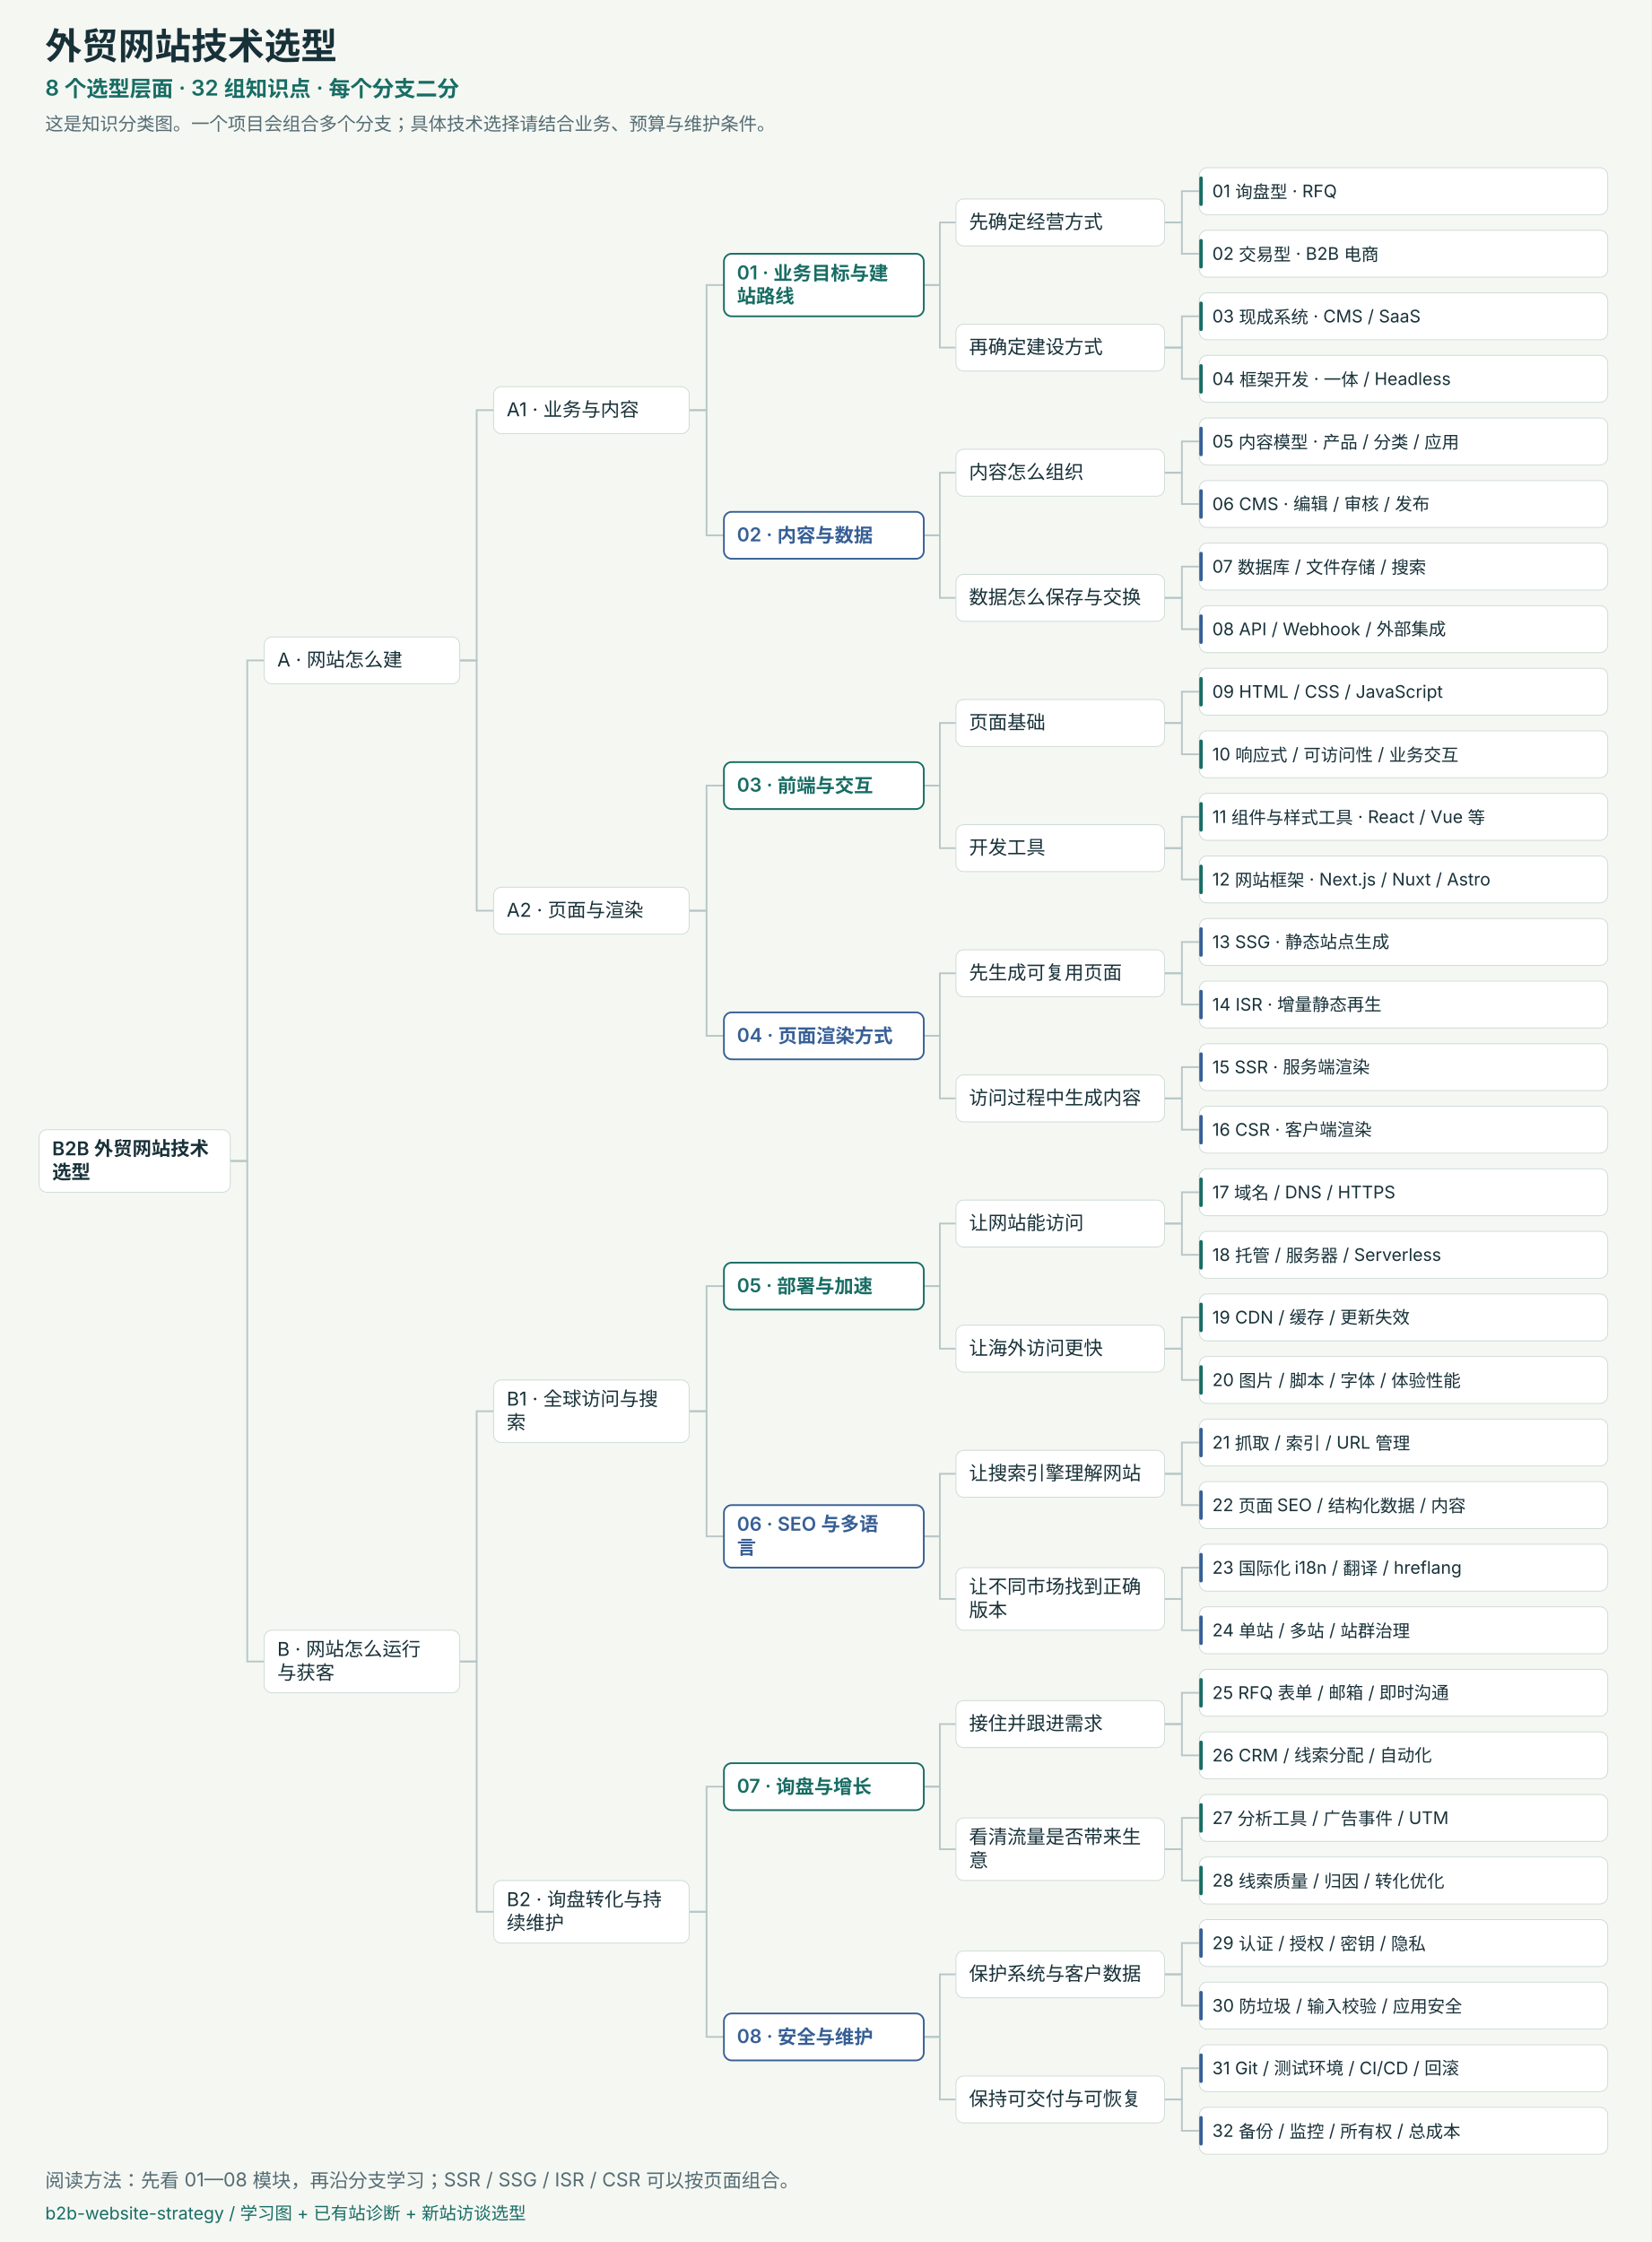
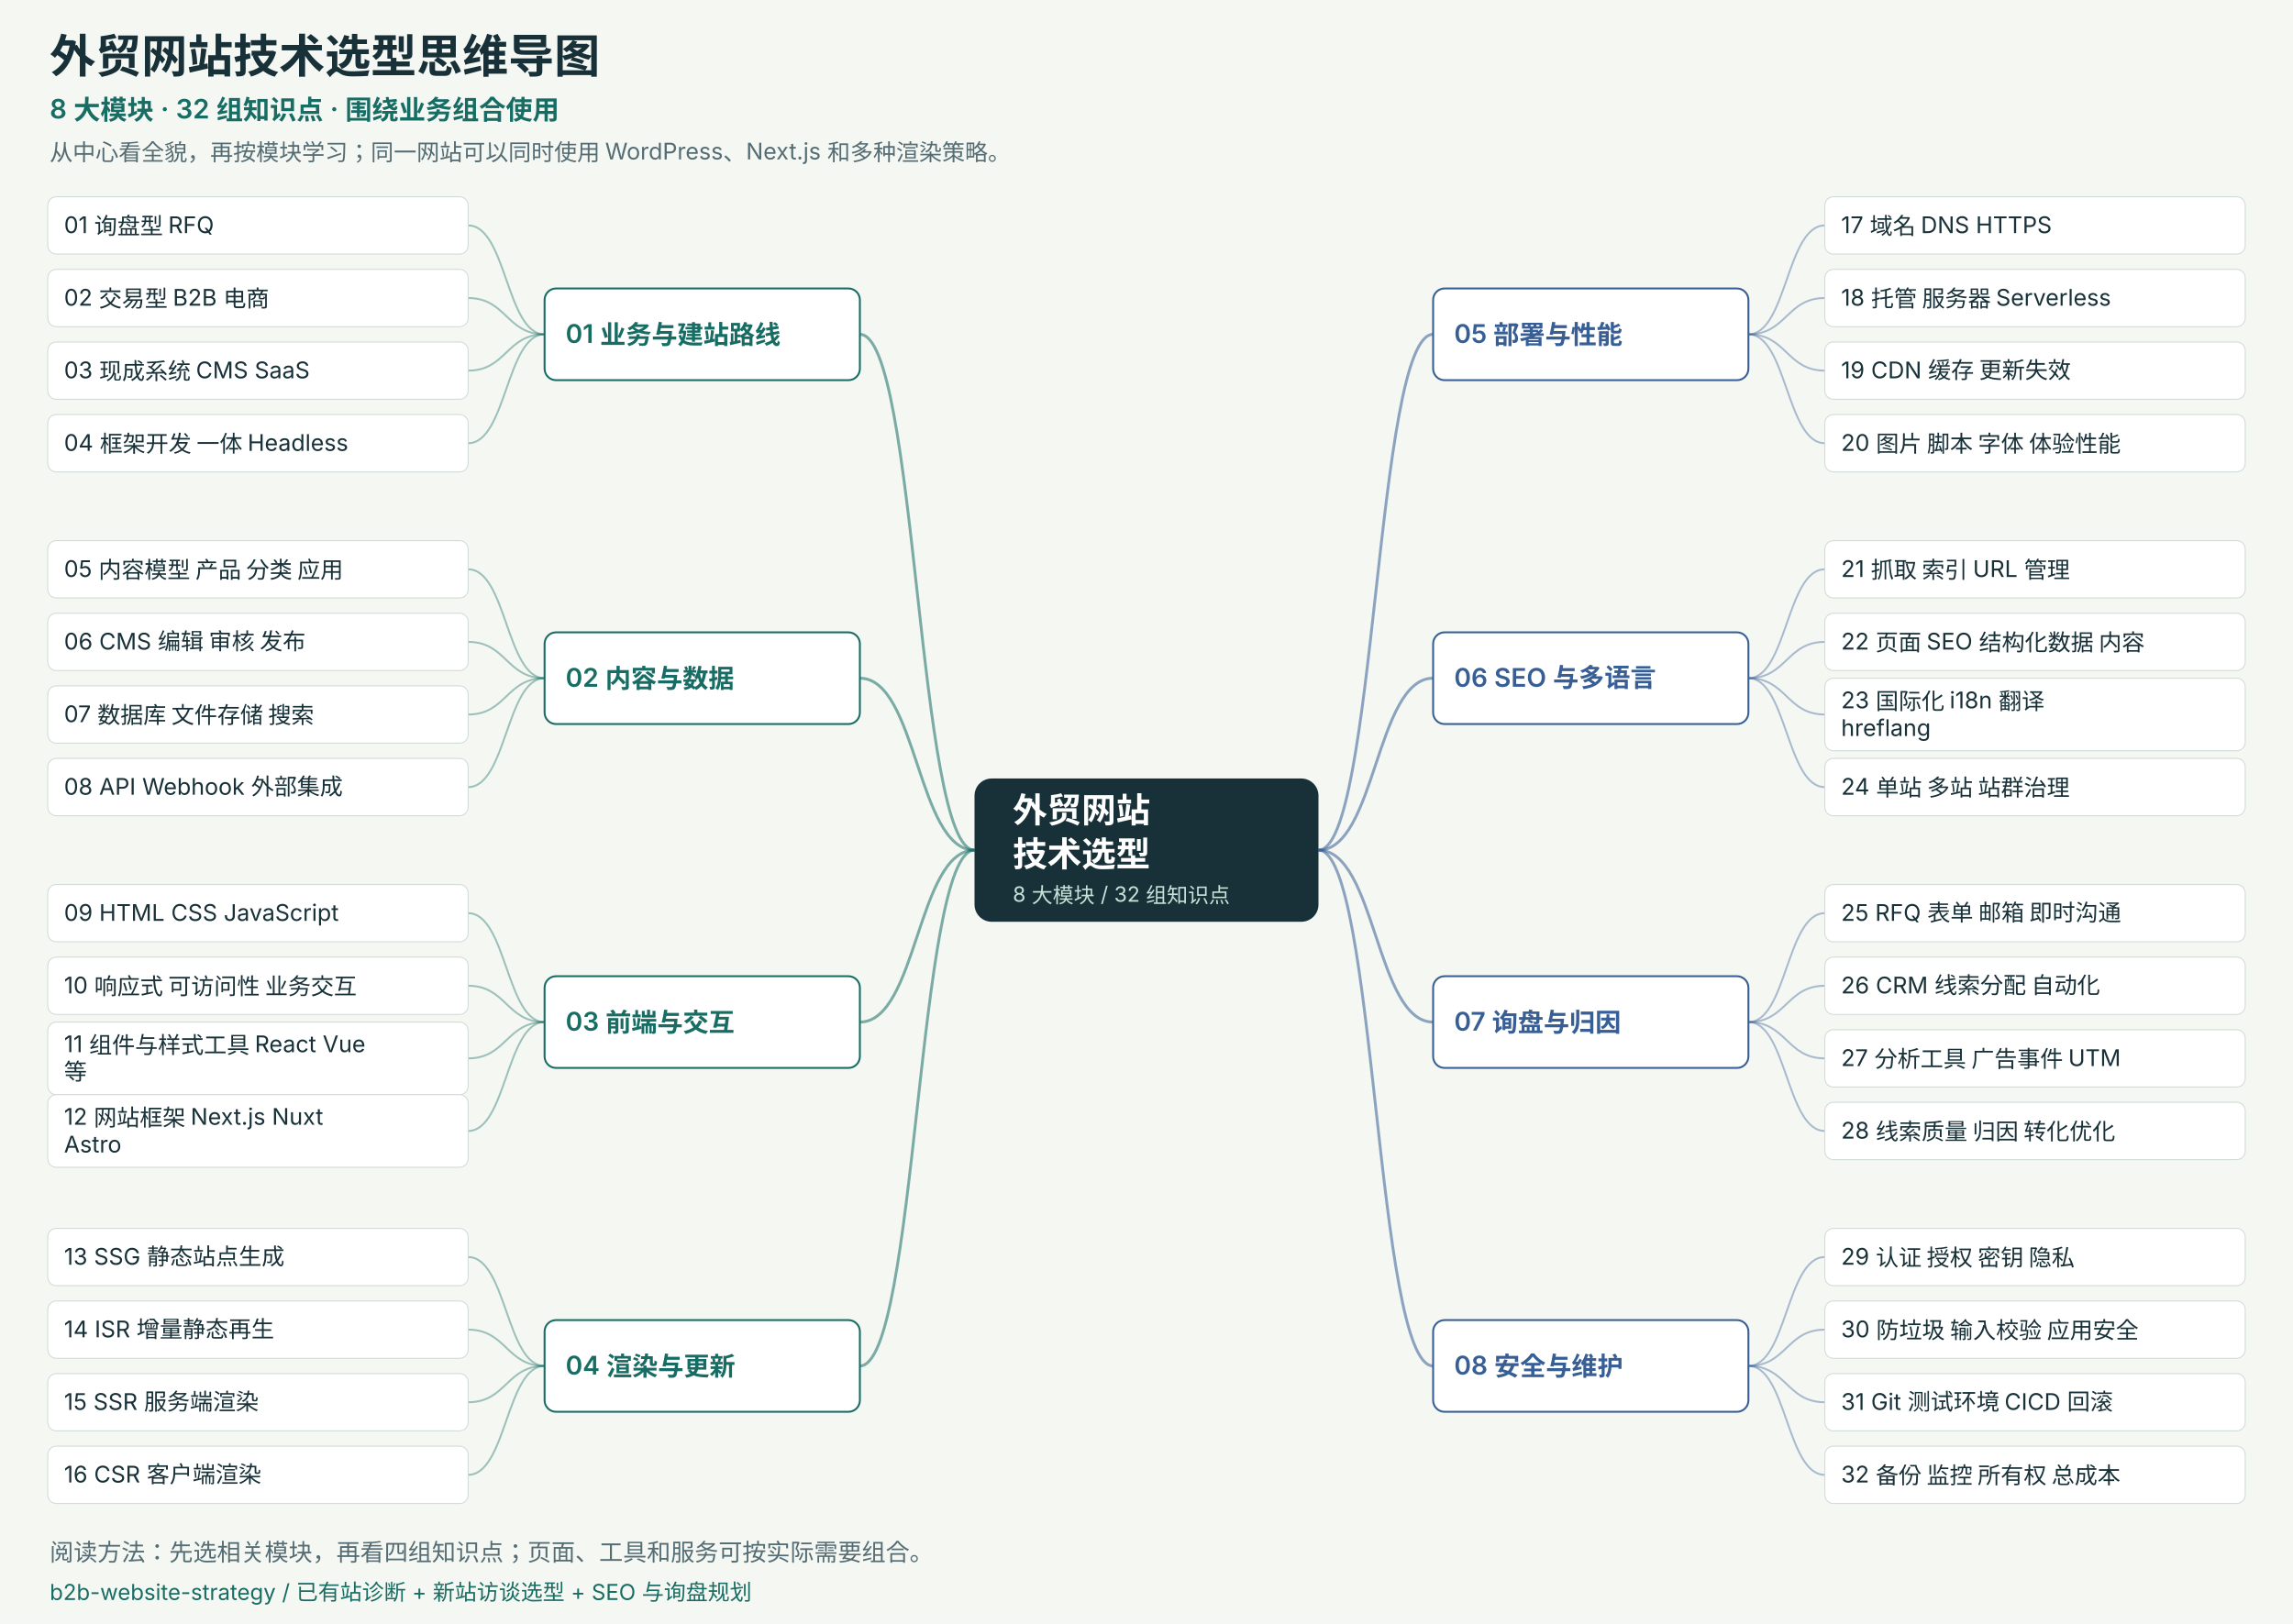
- <svg xmlns="http://www.w3.org/2000/svg" width="1900" height="2580" viewBox="0 0 1900 2580" role="img" aria-labelledby="title desc">
-   <rect width="1900" height="2580" fill="#f5f7f3" />
+ <svg xmlns="http://www.w3.org/2000/svg" width="2400" height="1700" viewBox="0 0 2400 1700" role="img" aria-labelledby="title desc">
+   <rect width="2400" height="1700" fill="#f5f7f3" />
  <g font-family="-apple-system,BlinkMacSystemFont,'Segoe UI','PingFang SC','Microsoft YaHei',sans-serif" fill="#183139">
-     <text x="52" y="68" font-size="42" fill="#183139" font-weight="700">外贸网站技术选型</text>
-     <text x="52" y="110" font-size="25" fill="#176d64" font-weight="600">8 个选型层面 · 32 组知识点 · 每个分支二分</text>
-     <text x="52" y="150" font-size="21" fill="#546c73" font-weight="400">这是知识分类图。一个项目会组合多个分支；具体技术选择请结合业务、预算与维护条件。</text>
-     <path d="M265 1336.0 H284.5 V760.0 H304" fill="none" stroke="#b6c7c6" stroke-width="2" />
-     <path d="M529 760.0 H548.5 V472.0 H568" fill="none" stroke="#b6c7c6" stroke-width="2" />
-     <path d="M793 472.0 H813.0 V328.0 H833" fill="none" stroke="#b6c7c6" stroke-width="2" />
-     <path d="M1063 328.0 H1081.5 V256.0 H1100" fill="none" stroke="#b6c7c6" stroke-width="2" />
-     <path d="M1340 256.0 H1360.0 V220 H1380" fill="none" stroke="#b6c7c6" stroke-width="2" />
-     <path d="M1340 256.0 H1360.0 V292 H1380" fill="none" stroke="#b6c7c6" stroke-width="2" />
-     <path d="M1063 328.0 H1081.5 V400.0 H1100" fill="none" stroke="#b6c7c6" stroke-width="2" />
-     <path d="M1340 400.0 H1360.0 V364 H1380" fill="none" stroke="#b6c7c6" stroke-width="2" />
-     <path d="M1340 400.0 H1360.0 V436 H1380" fill="none" stroke="#b6c7c6" stroke-width="2" />
-     <path d="M793 472.0 H813.0 V616.0 H833" fill="none" stroke="#b6c7c6" stroke-width="2" />
-     <path d="M1063 616.0 H1081.5 V544.0 H1100" fill="none" stroke="#b6c7c6" stroke-width="2" />
-     <path d="M1340 544.0 H1360.0 V508 H1380" fill="none" stroke="#b6c7c6" stroke-width="2" />
-     <path d="M1340 544.0 H1360.0 V580 H1380" fill="none" stroke="#b6c7c6" stroke-width="2" />
-     <path d="M1063 616.0 H1081.5 V688.0 H1100" fill="none" stroke="#b6c7c6" stroke-width="2" />
-     <path d="M1340 688.0 H1360.0 V652 H1380" fill="none" stroke="#b6c7c6" stroke-width="2" />
-     <path d="M1340 688.0 H1360.0 V724 H1380" fill="none" stroke="#b6c7c6" stroke-width="2" />
-     <path d="M529 760.0 H548.5 V1048.0 H568" fill="none" stroke="#b6c7c6" stroke-width="2" />
-     <path d="M793 1048.0 H813.0 V904.0 H833" fill="none" stroke="#b6c7c6" stroke-width="2" />
-     <path d="M1063 904.0 H1081.5 V832.0 H1100" fill="none" stroke="#b6c7c6" stroke-width="2" />
-     <path d="M1340 832.0 H1360.0 V796 H1380" fill="none" stroke="#b6c7c6" stroke-width="2" />
-     <path d="M1340 832.0 H1360.0 V868 H1380" fill="none" stroke="#b6c7c6" stroke-width="2" />
-     <path d="M1063 904.0 H1081.5 V976.0 H1100" fill="none" stroke="#b6c7c6" stroke-width="2" />
-     <path d="M1340 976.0 H1360.0 V940 H1380" fill="none" stroke="#b6c7c6" stroke-width="2" />
-     <path d="M1340 976.0 H1360.0 V1012 H1380" fill="none" stroke="#b6c7c6" stroke-width="2" />
-     <path d="M793 1048.0 H813.0 V1192.0 H833" fill="none" stroke="#b6c7c6" stroke-width="2" />
-     <path d="M1063 1192.0 H1081.5 V1120.0 H1100" fill="none" stroke="#b6c7c6" stroke-width="2" />
-     <path d="M1340 1120.0 H1360.0 V1084 H1380" fill="none" stroke="#b6c7c6" stroke-width="2" />
-     <path d="M1340 1120.0 H1360.0 V1156 H1380" fill="none" stroke="#b6c7c6" stroke-width="2" />
-     <path d="M1063 1192.0 H1081.5 V1264.0 H1100" fill="none" stroke="#b6c7c6" stroke-width="2" />
-     <path d="M1340 1264.0 H1360.0 V1228 H1380" fill="none" stroke="#b6c7c6" stroke-width="2" />
-     <path d="M1340 1264.0 H1360.0 V1300 H1380" fill="none" stroke="#b6c7c6" stroke-width="2" />
-     <path d="M265 1336.0 H284.5 V1912.0 H304" fill="none" stroke="#b6c7c6" stroke-width="2" />
-     <path d="M529 1912.0 H548.5 V1624.0 H568" fill="none" stroke="#b6c7c6" stroke-width="2" />
-     <path d="M793 1624.0 H813.0 V1480.0 H833" fill="none" stroke="#b6c7c6" stroke-width="2" />
-     <path d="M1063 1480.0 H1081.5 V1408.0 H1100" fill="none" stroke="#b6c7c6" stroke-width="2" />
-     <path d="M1340 1408.0 H1360.0 V1372 H1380" fill="none" stroke="#b6c7c6" stroke-width="2" />
-     <path d="M1340 1408.0 H1360.0 V1444 H1380" fill="none" stroke="#b6c7c6" stroke-width="2" />
-     <path d="M1063 1480.0 H1081.5 V1552.0 H1100" fill="none" stroke="#b6c7c6" stroke-width="2" />
-     <path d="M1340 1552.0 H1360.0 V1516 H1380" fill="none" stroke="#b6c7c6" stroke-width="2" />
-     <path d="M1340 1552.0 H1360.0 V1588 H1380" fill="none" stroke="#b6c7c6" stroke-width="2" />
-     <path d="M793 1624.0 H813.0 V1768.0 H833" fill="none" stroke="#b6c7c6" stroke-width="2" />
-     <path d="M1063 1768.0 H1081.5 V1696.0 H1100" fill="none" stroke="#b6c7c6" stroke-width="2" />
-     <path d="M1340 1696.0 H1360.0 V1660 H1380" fill="none" stroke="#b6c7c6" stroke-width="2" />
-     <path d="M1340 1696.0 H1360.0 V1732 H1380" fill="none" stroke="#b6c7c6" stroke-width="2" />
-     <path d="M1063 1768.0 H1081.5 V1840.0 H1100" fill="none" stroke="#b6c7c6" stroke-width="2" />
-     <path d="M1340 1840.0 H1360.0 V1804 H1380" fill="none" stroke="#b6c7c6" stroke-width="2" />
-     <path d="M1340 1840.0 H1360.0 V1876 H1380" fill="none" stroke="#b6c7c6" stroke-width="2" />
-     <path d="M529 1912.0 H548.5 V2200.0 H568" fill="none" stroke="#b6c7c6" stroke-width="2" />
-     <path d="M793 2200.0 H813.0 V2056.0 H833" fill="none" stroke="#b6c7c6" stroke-width="2" />
-     <path d="M1063 2056.0 H1081.5 V1984.0 H1100" fill="none" stroke="#b6c7c6" stroke-width="2" />
-     <path d="M1340 1984.0 H1360.0 V1948 H1380" fill="none" stroke="#b6c7c6" stroke-width="2" />
-     <path d="M1340 1984.0 H1360.0 V2020 H1380" fill="none" stroke="#b6c7c6" stroke-width="2" />
-     <path d="M1063 2056.0 H1081.5 V2128.0 H1100" fill="none" stroke="#b6c7c6" stroke-width="2" />
-     <path d="M1340 2128.0 H1360.0 V2092 H1380" fill="none" stroke="#b6c7c6" stroke-width="2" />
-     <path d="M1340 2128.0 H1360.0 V2164 H1380" fill="none" stroke="#b6c7c6" stroke-width="2" />
-     <path d="M793 2200.0 H813.0 V2344.0 H833" fill="none" stroke="#b6c7c6" stroke-width="2" />
-     <path d="M1063 2344.0 H1081.5 V2272.0 H1100" fill="none" stroke="#b6c7c6" stroke-width="2" />
-     <path d="M1340 2272.0 H1360.0 V2236 H1380" fill="none" stroke="#b6c7c6" stroke-width="2" />
-     <path d="M1340 2272.0 H1360.0 V2308 H1380" fill="none" stroke="#b6c7c6" stroke-width="2" />
-     <path d="M1063 2344.0 H1081.5 V2416.0 H1100" fill="none" stroke="#b6c7c6" stroke-width="2" />
-     <path d="M1340 2416.0 H1360.0 V2380 H1380" fill="none" stroke="#b6c7c6" stroke-width="2" />
-     <path d="M1340 2416.0 H1360.0 V2452 H1380" fill="none" stroke="#b6c7c6" stroke-width="2" />
-     <g data-target="#knowledge" data-node="n00">
-       <rect x="45" y="1300.0" width="220" height="72" rx="9" fill="#ffffff" stroke="#cedbd6" stroke-width="1" />
-       <text x="60" y="1329.5" font-size="22" fill="#183139" font-weight="600">B2B 外贸网站技术</text>
-       <text x="60" y="1356.5" font-size="22" fill="#183139" font-weight="600">选型</text>
-     </g>
-     <g data-target="#knowledge" data-node="n01">
-       <rect x="304" y="733.0" width="225" height="54" rx="9" fill="#ffffff" stroke="#cedbd6" stroke-width="1" />
-       <text x="319" y="767.0" font-size="22" fill="#183139" font-weight="400">A · 网站怎么建</text>
-     </g>
-     <g data-target="#knowledge" data-node="n02">
-       <rect x="568" y="445.0" width="225" height="54" rx="9" fill="#ffffff" stroke="#cedbd6" stroke-width="1" />
-       <text x="583" y="479.0" font-size="22" fill="#183139" font-weight="400">A1 · 业务与内容</text>
-     </g>
-     <g data-target="#module-1" data-node="n03">
-       <rect x="833" y="292.0" width="230" height="72" rx="9" fill="#ffffff" stroke="#176d64" stroke-width="2" />
-       <text x="848" y="321.5" font-size="22" fill="#176d64" font-weight="600">01 · 业务目标与建</text>
-       <text x="848" y="348.5" font-size="22" fill="#176d64" font-weight="600">站路线</text>
-     </g>
-     <g data-target="#knowledge" data-node="n04">
-       <rect x="1100" y="229.0" width="240" height="54" rx="9" fill="#ffffff" stroke="#cedbd6" stroke-width="1" />
-       <text x="1115" y="263.0" font-size="22" fill="#183139" font-weight="400">先确定经营方式</text>
-     </g>
-     <g data-target="#point-01" data-node="n05">
-       <rect x="1380" y="193.0" width="470" height="54" rx="9" fill="#ffffff" stroke="#cedbd6" stroke-width="1" />
-       <rect x="1380" y="203.0" width="4" height="34" rx="2" fill="#176d64" />
-       <text x="1395" y="227.0" font-size="20" fill="#183139" font-weight="400">01  询盘型 · RFQ</text>
-     </g>
-     <g data-target="#point-02" data-node="n06">
-       <rect x="1380" y="265.0" width="470" height="54" rx="9" fill="#ffffff" stroke="#cedbd6" stroke-width="1" />
-       <rect x="1380" y="275.0" width="4" height="34" rx="2" fill="#176d64" />
-       <text x="1395" y="299.0" font-size="20" fill="#183139" font-weight="400">02  交易型 · B2B 电商</text>
-     </g>
-     <g data-target="#knowledge" data-node="n07">
-       <rect x="1100" y="373.0" width="240" height="54" rx="9" fill="#ffffff" stroke="#cedbd6" stroke-width="1" />
-       <text x="1115" y="407.0" font-size="22" fill="#183139" font-weight="400">再确定建设方式</text>
-     </g>
-     <g data-target="#point-03" data-node="n08">
-       <rect x="1380" y="337.0" width="470" height="54" rx="9" fill="#ffffff" stroke="#cedbd6" stroke-width="1" />
-       <rect x="1380" y="347.0" width="4" height="34" rx="2" fill="#176d64" />
-       <text x="1395" y="371.0" font-size="20" fill="#183139" font-weight="400">03  现成系统 · CMS / SaaS</text>
-     </g>
-     <g data-target="#point-04" data-node="n09">
-       <rect x="1380" y="409.0" width="470" height="54" rx="9" fill="#ffffff" stroke="#cedbd6" stroke-width="1" />
-       <rect x="1380" y="419.0" width="4" height="34" rx="2" fill="#176d64" />
-       <text x="1395" y="443.0" font-size="20" fill="#183139" font-weight="400">04  框架开发 · 一体 / Headless</text>
-     </g>
-     <g data-target="#module-2" data-node="n10">
-       <rect x="833" y="589.0" width="230" height="54" rx="9" fill="#ffffff" stroke="#375f96" stroke-width="2" />
-       <text x="848" y="623.0" font-size="22" fill="#375f96" font-weight="600">02 · 内容与数据</text>
-     </g>
-     <g data-target="#knowledge" data-node="n11">
-       <rect x="1100" y="517.0" width="240" height="54" rx="9" fill="#ffffff" stroke="#cedbd6" stroke-width="1" />
-       <text x="1115" y="551.0" font-size="22" fill="#183139" font-weight="400">内容怎么组织</text>
-     </g>
-     <g data-target="#point-05" data-node="n12">
-       <rect x="1380" y="481.0" width="470" height="54" rx="9" fill="#ffffff" stroke="#cedbd6" stroke-width="1" />
-       <rect x="1380" y="491.0" width="4" height="34" rx="2" fill="#375f96" />
-       <text x="1395" y="515.0" font-size="20" fill="#183139" font-weight="400">05  内容模型 · 产品 / 分类 / 应用</text>
-     </g>
-     <g data-target="#point-06" data-node="n13">
-       <rect x="1380" y="553.0" width="470" height="54" rx="9" fill="#ffffff" stroke="#cedbd6" stroke-width="1" />
-       <rect x="1380" y="563.0" width="4" height="34" rx="2" fill="#375f96" />
-       <text x="1395" y="587.0" font-size="20" fill="#183139" font-weight="400">06  CMS · 编辑 / 审核 / 发布</text>
-     </g>
-     <g data-target="#knowledge" data-node="n14">
-       <rect x="1100" y="661.0" width="240" height="54" rx="9" fill="#ffffff" stroke="#cedbd6" stroke-width="1" />
-       <text x="1115" y="695.0" font-size="22" fill="#183139" font-weight="400">数据怎么保存与交换</text>
-     </g>
-     <g data-target="#point-07" data-node="n15">
-       <rect x="1380" y="625.0" width="470" height="54" rx="9" fill="#ffffff" stroke="#cedbd6" stroke-width="1" />
-       <rect x="1380" y="635.0" width="4" height="34" rx="2" fill="#375f96" />
-       <text x="1395" y="659.0" font-size="20" fill="#183139" font-weight="400">07  数据库 / 文件存储 / 搜索</text>
-     </g>
-     <g data-target="#point-08" data-node="n16">
-       <rect x="1380" y="697.0" width="470" height="54" rx="9" fill="#ffffff" stroke="#cedbd6" stroke-width="1" />
-       <rect x="1380" y="707.0" width="4" height="34" rx="2" fill="#375f96" />
-       <text x="1395" y="731.0" font-size="20" fill="#183139" font-weight="400">08  API / Webhook / 外部集成</text>
-     </g>
-     <g data-target="#knowledge" data-node="n17">
-       <rect x="568" y="1021.0" width="225" height="54" rx="9" fill="#ffffff" stroke="#cedbd6" stroke-width="1" />
-       <text x="583" y="1055.0" font-size="22" fill="#183139" font-weight="400">A2 · 页面与渲染</text>
-     </g>
-     <g data-target="#module-3" data-node="n18">
-       <rect x="833" y="877.0" width="230" height="54" rx="9" fill="#ffffff" stroke="#176d64" stroke-width="2" />
-       <text x="848" y="911.0" font-size="22" fill="#176d64" font-weight="600">03 · 前端与交互</text>
-     </g>
-     <g data-target="#knowledge" data-node="n19">
-       <rect x="1100" y="805.0" width="240" height="54" rx="9" fill="#ffffff" stroke="#cedbd6" stroke-width="1" />
-       <text x="1115" y="839.0" font-size="22" fill="#183139" font-weight="400">页面基础</text>
-     </g>
-     <g data-target="#point-09" data-node="n20">
-       <rect x="1380" y="769.0" width="470" height="54" rx="9" fill="#ffffff" stroke="#cedbd6" stroke-width="1" />
-       <rect x="1380" y="779.0" width="4" height="34" rx="2" fill="#176d64" />
-       <text x="1395" y="803.0" font-size="20" fill="#183139" font-weight="400">09  HTML / CSS / JavaScript</text>
-     </g>
-     <g data-target="#point-10" data-node="n21">
-       <rect x="1380" y="841.0" width="470" height="54" rx="9" fill="#ffffff" stroke="#cedbd6" stroke-width="1" />
-       <rect x="1380" y="851.0" width="4" height="34" rx="2" fill="#176d64" />
-       <text x="1395" y="875.0" font-size="20" fill="#183139" font-weight="400">10  响应式 / 可访问性 / 业务交互</text>
-     </g>
-     <g data-target="#knowledge" data-node="n22">
-       <rect x="1100" y="949.0" width="240" height="54" rx="9" fill="#ffffff" stroke="#cedbd6" stroke-width="1" />
-       <text x="1115" y="983.0" font-size="22" fill="#183139" font-weight="400">开发工具</text>
-     </g>
-     <g data-target="#point-11" data-node="n23">
-       <rect x="1380" y="913.0" width="470" height="54" rx="9" fill="#ffffff" stroke="#cedbd6" stroke-width="1" />
-       <rect x="1380" y="923.0" width="4" height="34" rx="2" fill="#176d64" />
-       <text x="1395" y="947.0" font-size="20" fill="#183139" font-weight="400">11  组件与样式工具 · React / Vue 等</text>
-     </g>
-     <g data-target="#point-12" data-node="n24">
-       <rect x="1380" y="985.0" width="470" height="54" rx="9" fill="#ffffff" stroke="#cedbd6" stroke-width="1" />
-       <rect x="1380" y="995.0" width="4" height="34" rx="2" fill="#176d64" />
-       <text x="1395" y="1019.0" font-size="20" fill="#183139" font-weight="400">12  网站框架 · Next.js / Nuxt / Astro</text>
-     </g>
-     <g data-target="#module-4" data-node="n25">
-       <rect x="833" y="1165.0" width="230" height="54" rx="9" fill="#ffffff" stroke="#375f96" stroke-width="2" />
-       <text x="848" y="1199.0" font-size="22" fill="#375f96" font-weight="600">04 · 页面渲染方式</text>
-     </g>
-     <g data-target="#knowledge" data-node="n26">
-       <rect x="1100" y="1093.0" width="240" height="54" rx="9" fill="#ffffff" stroke="#cedbd6" stroke-width="1" />
-       <text x="1115" y="1127.0" font-size="22" fill="#183139" font-weight="400">先生成可复用页面</text>
-     </g>
-     <g data-target="#point-13" data-node="n27">
-       <rect x="1380" y="1057.0" width="470" height="54" rx="9" fill="#ffffff" stroke="#cedbd6" stroke-width="1" />
-       <rect x="1380" y="1067.0" width="4" height="34" rx="2" fill="#375f96" />
-       <text x="1395" y="1091.0" font-size="20" fill="#183139" font-weight="400">13  SSG · 静态站点生成</text>
-     </g>
-     <g data-target="#point-14" data-node="n28">
-       <rect x="1380" y="1129.0" width="470" height="54" rx="9" fill="#ffffff" stroke="#cedbd6" stroke-width="1" />
-       <rect x="1380" y="1139.0" width="4" height="34" rx="2" fill="#375f96" />
-       <text x="1395" y="1163.0" font-size="20" fill="#183139" font-weight="400">14  ISR · 增量静态再生</text>
-     </g>
-     <g data-target="#knowledge" data-node="n29">
-       <rect x="1100" y="1237.0" width="240" height="54" rx="9" fill="#ffffff" stroke="#cedbd6" stroke-width="1" />
-       <text x="1115" y="1271.0" font-size="22" fill="#183139" font-weight="400">访问过程中生成内容</text>
-     </g>
-     <g data-target="#point-15" data-node="n30">
-       <rect x="1380" y="1201.0" width="470" height="54" rx="9" fill="#ffffff" stroke="#cedbd6" stroke-width="1" />
-       <rect x="1380" y="1211.0" width="4" height="34" rx="2" fill="#375f96" />
-       <text x="1395" y="1235.0" font-size="20" fill="#183139" font-weight="400">15  SSR · 服务端渲染</text>
-     </g>
-     <g data-target="#point-16" data-node="n31">
-       <rect x="1380" y="1273.0" width="470" height="54" rx="9" fill="#ffffff" stroke="#cedbd6" stroke-width="1" />
-       <rect x="1380" y="1283.0" width="4" height="34" rx="2" fill="#375f96" />
-       <text x="1395" y="1307.0" font-size="20" fill="#183139" font-weight="400">16  CSR · 客户端渲染</text>
-     </g>
-     <g data-target="#knowledge" data-node="n32">
-       <rect x="304" y="1876.0" width="225" height="72" rx="9" fill="#ffffff" stroke="#cedbd6" stroke-width="1" />
-       <text x="319" y="1905.5" font-size="22" fill="#183139" font-weight="400">B · 网站怎么运行</text>
-       <text x="319" y="1932.5" font-size="22" fill="#183139" font-weight="400">与获客</text>
-     </g>
-     <g data-target="#knowledge" data-node="n33">
-       <rect x="568" y="1588.0" width="225" height="72" rx="9" fill="#ffffff" stroke="#cedbd6" stroke-width="1" />
-       <text x="583" y="1617.5" font-size="22" fill="#183139" font-weight="400">B1 · 全球访问与搜</text>
-       <text x="583" y="1644.5" font-size="22" fill="#183139" font-weight="400">索</text>
-     </g>
-     <g data-target="#module-5" data-node="n34">
-       <rect x="833" y="1453.0" width="230" height="54" rx="9" fill="#ffffff" stroke="#176d64" stroke-width="2" />
-       <text x="848" y="1487.0" font-size="22" fill="#176d64" font-weight="600">05 · 部署与加速</text>
-     </g>
-     <g data-target="#knowledge" data-node="n35">
-       <rect x="1100" y="1381.0" width="240" height="54" rx="9" fill="#ffffff" stroke="#cedbd6" stroke-width="1" />
-       <text x="1115" y="1415.0" font-size="22" fill="#183139" font-weight="400">让网站能访问</text>
-     </g>
-     <g data-target="#point-17" data-node="n36">
-       <rect x="1380" y="1345.0" width="470" height="54" rx="9" fill="#ffffff" stroke="#cedbd6" stroke-width="1" />
-       <rect x="1380" y="1355.0" width="4" height="34" rx="2" fill="#176d64" />
-       <text x="1395" y="1379.0" font-size="20" fill="#183139" font-weight="400">17  域名 / DNS / HTTPS</text>
-     </g>
-     <g data-target="#point-18" data-node="n37">
-       <rect x="1380" y="1417.0" width="470" height="54" rx="9" fill="#ffffff" stroke="#cedbd6" stroke-width="1" />
-       <rect x="1380" y="1427.0" width="4" height="34" rx="2" fill="#176d64" />
-       <text x="1395" y="1451.0" font-size="20" fill="#183139" font-weight="400">18  托管 / 服务器 / Serverless</text>
-     </g>
-     <g data-target="#knowledge" data-node="n38">
-       <rect x="1100" y="1525.0" width="240" height="54" rx="9" fill="#ffffff" stroke="#cedbd6" stroke-width="1" />
-       <text x="1115" y="1559.0" font-size="22" fill="#183139" font-weight="400">让海外访问更快</text>
-     </g>
-     <g data-target="#point-19" data-node="n39">
-       <rect x="1380" y="1489.0" width="470" height="54" rx="9" fill="#ffffff" stroke="#cedbd6" stroke-width="1" />
-       <rect x="1380" y="1499.0" width="4" height="34" rx="2" fill="#176d64" />
-       <text x="1395" y="1523.0" font-size="20" fill="#183139" font-weight="400">19  CDN / 缓存 / 更新失效</text>
-     </g>
-     <g data-target="#point-20" data-node="n40">
-       <rect x="1380" y="1561.0" width="470" height="54" rx="9" fill="#ffffff" stroke="#cedbd6" stroke-width="1" />
-       <rect x="1380" y="1571.0" width="4" height="34" rx="2" fill="#176d64" />
-       <text x="1395" y="1595.0" font-size="20" fill="#183139" font-weight="400">20  图片 / 脚本 / 字体 / 体验性能</text>
-     </g>
-     <g data-target="#module-6" data-node="n41">
-       <rect x="833" y="1732.0" width="230" height="72" rx="9" fill="#ffffff" stroke="#375f96" stroke-width="2" />
-       <text x="848" y="1761.5" font-size="22" fill="#375f96" font-weight="600">06 · SEO 与多语</text>
-       <text x="848" y="1788.5" font-size="22" fill="#375f96" font-weight="600">言</text>
-     </g>
-     <g data-target="#knowledge" data-node="n42">
-       <rect x="1100" y="1669.0" width="240" height="54" rx="9" fill="#ffffff" stroke="#cedbd6" stroke-width="1" />
-       <text x="1115" y="1703.0" font-size="22" fill="#183139" font-weight="400">让搜索引擎理解网站</text>
-     </g>
-     <g data-target="#point-21" data-node="n43">
-       <rect x="1380" y="1633.0" width="470" height="54" rx="9" fill="#ffffff" stroke="#cedbd6" stroke-width="1" />
-       <rect x="1380" y="1643.0" width="4" height="34" rx="2" fill="#375f96" />
-       <text x="1395" y="1667.0" font-size="20" fill="#183139" font-weight="400">21  抓取 / 索引 / URL 管理</text>
-     </g>
-     <g data-target="#point-22" data-node="n44">
-       <rect x="1380" y="1705.0" width="470" height="54" rx="9" fill="#ffffff" stroke="#cedbd6" stroke-width="1" />
-       <rect x="1380" y="1715.0" width="4" height="34" rx="2" fill="#375f96" />
-       <text x="1395" y="1739.0" font-size="20" fill="#183139" font-weight="400">22  页面 SEO / 结构化数据 / 内容</text>
-     </g>
-     <g data-target="#knowledge" data-node="n45">
-       <rect x="1100" y="1804.0" width="240" height="72" rx="9" fill="#ffffff" stroke="#cedbd6" stroke-width="1" />
-       <text x="1115" y="1833.5" font-size="22" fill="#183139" font-weight="400">让不同市场找到正确</text>
-       <text x="1115" y="1860.5" font-size="22" fill="#183139" font-weight="400">版本</text>
-     </g>
-     <g data-target="#point-23" data-node="n46">
-       <rect x="1380" y="1777.0" width="470" height="54" rx="9" fill="#ffffff" stroke="#cedbd6" stroke-width="1" />
-       <rect x="1380" y="1787.0" width="4" height="34" rx="2" fill="#375f96" />
-       <text x="1395" y="1811.0" font-size="20" fill="#183139" font-weight="400">23  国际化 i18n / 翻译 / hreflang</text>
-     </g>
-     <g data-target="#point-24" data-node="n47">
-       <rect x="1380" y="1849.0" width="470" height="54" rx="9" fill="#ffffff" stroke="#cedbd6" stroke-width="1" />
-       <rect x="1380" y="1859.0" width="4" height="34" rx="2" fill="#375f96" />
-       <text x="1395" y="1883.0" font-size="20" fill="#183139" font-weight="400">24  单站 / 多站 / 站群治理</text>
-     </g>
-     <g data-target="#knowledge" data-node="n48">
-       <rect x="568" y="2164.0" width="225" height="72" rx="9" fill="#ffffff" stroke="#cedbd6" stroke-width="1" />
-       <text x="583" y="2193.5" font-size="22" fill="#183139" font-weight="400">B2 · 询盘转化与持</text>
-       <text x="583" y="2220.5" font-size="22" fill="#183139" font-weight="400">续维护</text>
-     </g>
-     <g data-target="#module-7" data-node="n49">
-       <rect x="833" y="2029.0" width="230" height="54" rx="9" fill="#ffffff" stroke="#176d64" stroke-width="2" />
-       <text x="848" y="2063.0" font-size="22" fill="#176d64" font-weight="600">07 · 询盘与增长</text>
-     </g>
-     <g data-target="#knowledge" data-node="n50">
-       <rect x="1100" y="1957.0" width="240" height="54" rx="9" fill="#ffffff" stroke="#cedbd6" stroke-width="1" />
-       <text x="1115" y="1991.0" font-size="22" fill="#183139" font-weight="400">接住并跟进需求</text>
-     </g>
-     <g data-target="#point-25" data-node="n51">
-       <rect x="1380" y="1921.0" width="470" height="54" rx="9" fill="#ffffff" stroke="#cedbd6" stroke-width="1" />
-       <rect x="1380" y="1931.0" width="4" height="34" rx="2" fill="#176d64" />
-       <text x="1395" y="1955.0" font-size="20" fill="#183139" font-weight="400">25  RFQ 表单 / 邮箱 / 即时沟通</text>
-     </g>
-     <g data-target="#point-26" data-node="n52">
-       <rect x="1380" y="1993.0" width="470" height="54" rx="9" fill="#ffffff" stroke="#cedbd6" stroke-width="1" />
-       <rect x="1380" y="2003.0" width="4" height="34" rx="2" fill="#176d64" />
-       <text x="1395" y="2027.0" font-size="20" fill="#183139" font-weight="400">26  CRM / 线索分配 / 自动化</text>
-     </g>
-     <g data-target="#knowledge" data-node="n53">
-       <rect x="1100" y="2092.0" width="240" height="72" rx="9" fill="#ffffff" stroke="#cedbd6" stroke-width="1" />
-       <text x="1115" y="2121.5" font-size="22" fill="#183139" font-weight="400">看清流量是否带来生</text>
-       <text x="1115" y="2148.5" font-size="22" fill="#183139" font-weight="400">意</text>
-     </g>
-     <g data-target="#point-27" data-node="n54">
-       <rect x="1380" y="2065.0" width="470" height="54" rx="9" fill="#ffffff" stroke="#cedbd6" stroke-width="1" />
-       <rect x="1380" y="2075.0" width="4" height="34" rx="2" fill="#176d64" />
-       <text x="1395" y="2099.0" font-size="20" fill="#183139" font-weight="400">27  分析工具 / 广告事件 / UTM</text>
-     </g>
-     <g data-target="#point-28" data-node="n55">
-       <rect x="1380" y="2137.0" width="470" height="54" rx="9" fill="#ffffff" stroke="#cedbd6" stroke-width="1" />
-       <rect x="1380" y="2147.0" width="4" height="34" rx="2" fill="#176d64" />
-       <text x="1395" y="2171.0" font-size="20" fill="#183139" font-weight="400">28  线索质量 / 归因 / 转化优化</text>
-     </g>
-     <g data-target="#module-8" data-node="n56">
-       <rect x="833" y="2317.0" width="230" height="54" rx="9" fill="#ffffff" stroke="#375f96" stroke-width="2" />
-       <text x="848" y="2351.0" font-size="22" fill="#375f96" font-weight="600">08 · 安全与维护</text>
-     </g>
-     <g data-target="#knowledge" data-node="n57">
-       <rect x="1100" y="2245.0" width="240" height="54" rx="9" fill="#ffffff" stroke="#cedbd6" stroke-width="1" />
-       <text x="1115" y="2279.0" font-size="22" fill="#183139" font-weight="400">保护系统与客户数据</text>
-     </g>
-     <g data-target="#point-29" data-node="n58">
-       <rect x="1380" y="2209.0" width="470" height="54" rx="9" fill="#ffffff" stroke="#cedbd6" stroke-width="1" />
-       <rect x="1380" y="2219.0" width="4" height="34" rx="2" fill="#375f96" />
-       <text x="1395" y="2243.0" font-size="20" fill="#183139" font-weight="400">29  认证 / 授权 / 密钥 / 隐私</text>
-     </g>
-     <g data-target="#point-30" data-node="n59">
-       <rect x="1380" y="2281.0" width="470" height="54" rx="9" fill="#ffffff" stroke="#cedbd6" stroke-width="1" />
-       <rect x="1380" y="2291.0" width="4" height="34" rx="2" fill="#375f96" />
-       <text x="1395" y="2315.0" font-size="20" fill="#183139" font-weight="400">30  防垃圾 / 输入校验 / 应用安全</text>
-     </g>
-     <g data-target="#knowledge" data-node="n60">
-       <rect x="1100" y="2389.0" width="240" height="54" rx="9" fill="#ffffff" stroke="#cedbd6" stroke-width="1" />
-       <text x="1115" y="2423.0" font-size="22" fill="#183139" font-weight="400">保持可交付与可恢复</text>
-     </g>
-     <g data-target="#point-31" data-node="n61">
-       <rect x="1380" y="2353.0" width="470" height="54" rx="9" fill="#ffffff" stroke="#cedbd6" stroke-width="1" />
-       <rect x="1380" y="2363.0" width="4" height="34" rx="2" fill="#375f96" />
-       <text x="1395" y="2387.0" font-size="20" fill="#183139" font-weight="400">31  Git / 测试环境 / CI/CD / 回滚</text>
-     </g>
-     <g data-target="#point-32" data-node="n62">
-       <rect x="1380" y="2425.0" width="470" height="54" rx="9" fill="#ffffff" stroke="#cedbd6" stroke-width="1" />
-       <rect x="1380" y="2435.0" width="4" height="34" rx="2" fill="#375f96" />
-       <text x="1395" y="2459.0" font-size="20" fill="#183139" font-weight="400">32  备份 / 监控 / 所有权 / 总成本</text>
-     </g>
-     <text x="52" y="2517" font-size="22" fill="#546c73" font-weight="400">阅读方法：先看 01—08 模块，再沿分支学习；SSR / SSG / ISR / CSR 可以按页面组合。</text>
-     <text x="52" y="2554" font-size="20" fill="#176d64" font-weight="400">b2b-website-strategy  /  学习图 + 已有站诊断 + 新站访谈选型</text>
+     <text x="52" y="76" font-size="48" fill="#183139" font-weight="700">外贸网站技术选型思维导图</text>
+     <text x="52" y="124" font-size="28" fill="#176d64" font-weight="600">8 大模块 · 32 组知识点 · 围绕业务组合使用</text>
+     <text x="52" y="168" font-size="24" fill="#546c73" font-weight="400">从中心看全貌，再按模块学习；同一网站可以同时使用 WordPress、Next.js 和多种渲染策略。</text>
+     <path d="M1020 890 C960.0 890,960.0 350,900 350" fill="none" stroke="#176d64" stroke-width="3" opacity=".55" />
+     <path d="M570 350 C530.0 350,530.0 236.0,490 236.0" fill="none" stroke="#176d64" stroke-width="2" opacity=".4" />
+     <path d="M570 350 C530.0 350,530.0 312.0,490 312.0" fill="none" stroke="#176d64" stroke-width="2" opacity=".4" />
+     <path d="M570 350 C530.0 350,530.0 388.0,490 388.0" fill="none" stroke="#176d64" stroke-width="2" opacity=".4" />
+     <path d="M570 350 C530.0 350,530.0 464.0,490 464.0" fill="none" stroke="#176d64" stroke-width="2" opacity=".4" />
+     <path d="M1020 890 C960.0 890,960.0 710,900 710" fill="none" stroke="#176d64" stroke-width="3" opacity=".55" />
+     <path d="M570 710 C530.0 710,530.0 596.0,490 596.0" fill="none" stroke="#176d64" stroke-width="2" opacity=".4" />
+     <path d="M570 710 C530.0 710,530.0 672.0,490 672.0" fill="none" stroke="#176d64" stroke-width="2" opacity=".4" />
+     <path d="M570 710 C530.0 710,530.0 748.0,490 748.0" fill="none" stroke="#176d64" stroke-width="2" opacity=".4" />
+     <path d="M570 710 C530.0 710,530.0 824.0,490 824.0" fill="none" stroke="#176d64" stroke-width="2" opacity=".4" />
+     <path d="M1020 890 C960.0 890,960.0 1070,900 1070" fill="none" stroke="#176d64" stroke-width="3" opacity=".55" />
+     <path d="M570 1070 C530.0 1070,530.0 956.0,490 956.0" fill="none" stroke="#176d64" stroke-width="2" opacity=".4" />
+     <path d="M570 1070 C530.0 1070,530.0 1032.0,490 1032.0" fill="none" stroke="#176d64" stroke-width="2" opacity=".4" />
+     <path d="M570 1070 C530.0 1070,530.0 1108.0,490 1108.0" fill="none" stroke="#176d64" stroke-width="2" opacity=".4" />
+     <path d="M570 1070 C530.0 1070,530.0 1184.0,490 1184.0" fill="none" stroke="#176d64" stroke-width="2" opacity=".4" />
+     <path d="M1020 890 C960.0 890,960.0 1430,900 1430" fill="none" stroke="#176d64" stroke-width="3" opacity=".55" />
+     <path d="M570 1430 C530.0 1430,530.0 1316.0,490 1316.0" fill="none" stroke="#176d64" stroke-width="2" opacity=".4" />
+     <path d="M570 1430 C530.0 1430,530.0 1392.0,490 1392.0" fill="none" stroke="#176d64" stroke-width="2" opacity=".4" />
+     <path d="M570 1430 C530.0 1430,530.0 1468.0,490 1468.0" fill="none" stroke="#176d64" stroke-width="2" opacity=".4" />
+     <path d="M570 1430 C530.0 1430,530.0 1544.0,490 1544.0" fill="none" stroke="#176d64" stroke-width="2" opacity=".4" />
+     <path d="M1380 890 C1440.0 890,1440.0 350,1500 350" fill="none" stroke="#375f96" stroke-width="3" opacity=".55" />
+     <path d="M1830 350 C1870.0 350,1870.0 236.0,1910 236.0" fill="none" stroke="#375f96" stroke-width="2" opacity=".4" />
+     <path d="M1830 350 C1870.0 350,1870.0 312.0,1910 312.0" fill="none" stroke="#375f96" stroke-width="2" opacity=".4" />
+     <path d="M1830 350 C1870.0 350,1870.0 388.0,1910 388.0" fill="none" stroke="#375f96" stroke-width="2" opacity=".4" />
+     <path d="M1830 350 C1870.0 350,1870.0 464.0,1910 464.0" fill="none" stroke="#375f96" stroke-width="2" opacity=".4" />
+     <path d="M1380 890 C1440.0 890,1440.0 710,1500 710" fill="none" stroke="#375f96" stroke-width="3" opacity=".55" />
+     <path d="M1830 710 C1870.0 710,1870.0 596.0,1910 596.0" fill="none" stroke="#375f96" stroke-width="2" opacity=".4" />
+     <path d="M1830 710 C1870.0 710,1870.0 672.0,1910 672.0" fill="none" stroke="#375f96" stroke-width="2" opacity=".4" />
+     <path d="M1830 710 C1870.0 710,1870.0 748.0,1910 748.0" fill="none" stroke="#375f96" stroke-width="2" opacity=".4" />
+     <path d="M1830 710 C1870.0 710,1870.0 824.0,1910 824.0" fill="none" stroke="#375f96" stroke-width="2" opacity=".4" />
+     <path d="M1380 890 C1440.0 890,1440.0 1070,1500 1070" fill="none" stroke="#375f96" stroke-width="3" opacity=".55" />
+     <path d="M1830 1070 C1870.0 1070,1870.0 956.0,1910 956.0" fill="none" stroke="#375f96" stroke-width="2" opacity=".4" />
+     <path d="M1830 1070 C1870.0 1070,1870.0 1032.0,1910 1032.0" fill="none" stroke="#375f96" stroke-width="2" opacity=".4" />
+     <path d="M1830 1070 C1870.0 1070,1870.0 1108.0,1910 1108.0" fill="none" stroke="#375f96" stroke-width="2" opacity=".4" />
+     <path d="M1830 1070 C1870.0 1070,1870.0 1184.0,1910 1184.0" fill="none" stroke="#375f96" stroke-width="2" opacity=".4" />
+     <path d="M1380 890 C1440.0 890,1440.0 1430,1500 1430" fill="none" stroke="#375f96" stroke-width="3" opacity=".55" />
+     <path d="M1830 1430 C1870.0 1430,1870.0 1316.0,1910 1316.0" fill="none" stroke="#375f96" stroke-width="2" opacity=".4" />
+     <path d="M1830 1430 C1870.0 1430,1870.0 1392.0,1910 1392.0" fill="none" stroke="#375f96" stroke-width="2" opacity=".4" />
+     <path d="M1830 1430 C1870.0 1430,1870.0 1468.0,1910 1468.0" fill="none" stroke="#375f96" stroke-width="2" opacity=".4" />
+     <path d="M1830 1430 C1870.0 1430,1870.0 1544.0,1910 1544.0" fill="none" stroke="#375f96" stroke-width="2" opacity=".4" />
+     <g data-node="n00" data-target="#knowledge">
+       <rect x="1020" y="815" width="360" height="150" rx="18" fill="#183139" />
+       <text x="1060" y="861" font-size="36" fill="#ffffff" font-weight="700">外贸网站</text>
+       <text x="1060" y="907" font-size="36" fill="#ffffff" font-weight="700">技术选型</text>
+       <text x="1060" y="944" font-size="22" fill="#c8e2d8" font-weight="400">8 大模块 / 32 组知识点</text>
+     </g>
+     <g data-node="n03" data-target="#module-1">
+       <rect x="570" y="302" width="330" height="96" rx="12" fill="#ffffff" stroke="#176d64" stroke-width="2" />
+       <text x="592" y="359" font-size="27" fill="#176d64" font-weight="600">01  业务与建站路线</text>
+     </g>
+     <g data-node="n05" data-target="#point-01">
+       <rect x="50" y="206.0" width="440" height="60" rx="9" fill="#ffffff" stroke="#cedbd6" />
+       <text x="67" y="244.0" font-size="24" fill="#183139" font-weight="400">01  询盘型  RFQ</text>
+     </g>
+     <g data-node="n06" data-target="#point-02">
+       <rect x="50" y="282.0" width="440" height="60" rx="9" fill="#ffffff" stroke="#cedbd6" />
+       <text x="67" y="320.0" font-size="24" fill="#183139" font-weight="400">02  交易型  B2B 电商</text>
+     </g>
+     <g data-node="n08" data-target="#point-03">
+       <rect x="50" y="358.0" width="440" height="60" rx="9" fill="#ffffff" stroke="#cedbd6" />
+       <text x="67" y="396.0" font-size="24" fill="#183139" font-weight="400">03  现成系统  CMS  SaaS</text>
+     </g>
+     <g data-node="n09" data-target="#point-04">
+       <rect x="50" y="434.0" width="440" height="60" rx="9" fill="#ffffff" stroke="#cedbd6" />
+       <text x="67" y="472.0" font-size="24" fill="#183139" font-weight="400">04  框架开发  一体  Headless</text>
+     </g>
+     <g data-node="n10" data-target="#module-2">
+       <rect x="570" y="662" width="330" height="96" rx="12" fill="#ffffff" stroke="#176d64" stroke-width="2" />
+       <text x="592" y="719" font-size="27" fill="#176d64" font-weight="600">02  内容与数据</text>
+     </g>
+     <g data-node="n12" data-target="#point-05">
+       <rect x="50" y="566.0" width="440" height="60" rx="9" fill="#ffffff" stroke="#cedbd6" />
+       <text x="67" y="604.0" font-size="24" fill="#183139" font-weight="400">05  内容模型  产品  分类  应用</text>
+     </g>
+     <g data-node="n13" data-target="#point-06">
+       <rect x="50" y="642.0" width="440" height="60" rx="9" fill="#ffffff" stroke="#cedbd6" />
+       <text x="67" y="680.0" font-size="24" fill="#183139" font-weight="400">06  CMS  编辑  审核  发布</text>
+     </g>
+     <g data-node="n15" data-target="#point-07">
+       <rect x="50" y="718.0" width="440" height="60" rx="9" fill="#ffffff" stroke="#cedbd6" />
+       <text x="67" y="756.0" font-size="24" fill="#183139" font-weight="400">07  数据库  文件存储  搜索</text>
+     </g>
+     <g data-node="n16" data-target="#point-08">
+       <rect x="50" y="794.0" width="440" height="60" rx="9" fill="#ffffff" stroke="#cedbd6" />
+       <text x="67" y="832.0" font-size="24" fill="#183139" font-weight="400">08  API  Webhook  外部集成</text>
+     </g>
+     <g data-node="n18" data-target="#module-3">
+       <rect x="570" y="1022" width="330" height="96" rx="12" fill="#ffffff" stroke="#176d64" stroke-width="2" />
+       <text x="592" y="1079" font-size="27" fill="#176d64" font-weight="600">03  前端与交互</text>
+     </g>
+     <g data-node="n20" data-target="#point-09">
+       <rect x="50" y="926.0" width="440" height="60" rx="9" fill="#ffffff" stroke="#cedbd6" />
+       <text x="67" y="964.0" font-size="24" fill="#183139" font-weight="400">09  HTML  CSS  JavaScript</text>
+     </g>
+     <g data-node="n21" data-target="#point-10">
+       <rect x="50" y="1002.0" width="440" height="60" rx="9" fill="#ffffff" stroke="#cedbd6" />
+       <text x="67" y="1040.0" font-size="24" fill="#183139" font-weight="400">10  响应式  可访问性  业务交互</text>
+     </g>
+     <g data-node="n23" data-target="#point-11">
+       <rect x="50" y="1070.0" width="440" height="76" rx="9" fill="#ffffff" stroke="#cedbd6" />
+       <text x="67" y="1101.5" font-size="24" fill="#183139" font-weight="400">11  组件与样式工具  React  Vue</text>
+       <text x="67" y="1130.5" font-size="24" fill="#183139" font-weight="400">等</text>
+     </g>
+     <g data-node="n24" data-target="#point-12">
+       <rect x="50" y="1146.0" width="440" height="76" rx="9" fill="#ffffff" stroke="#cedbd6" />
+       <text x="67" y="1177.5" font-size="24" fill="#183139" font-weight="400">12  网站框架  Next.js  Nuxt</text>
+       <text x="67" y="1206.5" font-size="24" fill="#183139" font-weight="400">Astro</text>
+     </g>
+     <g data-node="n25" data-target="#module-4">
+       <rect x="570" y="1382" width="330" height="96" rx="12" fill="#ffffff" stroke="#176d64" stroke-width="2" />
+       <text x="592" y="1439" font-size="27" fill="#176d64" font-weight="600">04  渲染与更新</text>
+     </g>
+     <g data-node="n27" data-target="#point-13">
+       <rect x="50" y="1286.0" width="440" height="60" rx="9" fill="#ffffff" stroke="#cedbd6" />
+       <text x="67" y="1324.0" font-size="24" fill="#183139" font-weight="400">13  SSG  静态站点生成</text>
+     </g>
+     <g data-node="n28" data-target="#point-14">
+       <rect x="50" y="1362.0" width="440" height="60" rx="9" fill="#ffffff" stroke="#cedbd6" />
+       <text x="67" y="1400.0" font-size="24" fill="#183139" font-weight="400">14  ISR  增量静态再生</text>
+     </g>
+     <g data-node="n30" data-target="#point-15">
+       <rect x="50" y="1438.0" width="440" height="60" rx="9" fill="#ffffff" stroke="#cedbd6" />
+       <text x="67" y="1476.0" font-size="24" fill="#183139" font-weight="400">15  SSR  服务端渲染</text>
+     </g>
+     <g data-node="n31" data-target="#point-16">
+       <rect x="50" y="1514.0" width="440" height="60" rx="9" fill="#ffffff" stroke="#cedbd6" />
+       <text x="67" y="1552.0" font-size="24" fill="#183139" font-weight="400">16  CSR  客户端渲染</text>
+     </g>
+     <g data-node="n34" data-target="#module-5">
+       <rect x="1500" y="302" width="330" height="96" rx="12" fill="#ffffff" stroke="#375f96" stroke-width="2" />
+       <text x="1522" y="359" font-size="27" fill="#375f96" font-weight="600">05  部署与性能</text>
+     </g>
+     <g data-node="n36" data-target="#point-17">
+       <rect x="1910" y="206.0" width="440" height="60" rx="9" fill="#ffffff" stroke="#cedbd6" />
+       <text x="1927" y="244.0" font-size="24" fill="#183139" font-weight="400">17  域名  DNS  HTTPS</text>
+     </g>
+     <g data-node="n37" data-target="#point-18">
+       <rect x="1910" y="282.0" width="440" height="60" rx="9" fill="#ffffff" stroke="#cedbd6" />
+       <text x="1927" y="320.0" font-size="24" fill="#183139" font-weight="400">18  托管  服务器  Serverless</text>
+     </g>
+     <g data-node="n39" data-target="#point-19">
+       <rect x="1910" y="358.0" width="440" height="60" rx="9" fill="#ffffff" stroke="#cedbd6" />
+       <text x="1927" y="396.0" font-size="24" fill="#183139" font-weight="400">19  CDN  缓存  更新失效</text>
+     </g>
+     <g data-node="n40" data-target="#point-20">
+       <rect x="1910" y="434.0" width="440" height="60" rx="9" fill="#ffffff" stroke="#cedbd6" />
+       <text x="1927" y="472.0" font-size="24" fill="#183139" font-weight="400">20  图片  脚本  字体  体验性能</text>
+     </g>
+     <g data-node="n41" data-target="#module-6">
+       <rect x="1500" y="662" width="330" height="96" rx="12" fill="#ffffff" stroke="#375f96" stroke-width="2" />
+       <text x="1522" y="719" font-size="27" fill="#375f96" font-weight="600">06  SEO 与多语言</text>
+     </g>
+     <g data-node="n43" data-target="#point-21">
+       <rect x="1910" y="566.0" width="440" height="60" rx="9" fill="#ffffff" stroke="#cedbd6" />
+       <text x="1927" y="604.0" font-size="24" fill="#183139" font-weight="400">21  抓取  索引  URL 管理</text>
+     </g>
+     <g data-node="n44" data-target="#point-22">
+       <rect x="1910" y="642.0" width="440" height="60" rx="9" fill="#ffffff" stroke="#cedbd6" />
+       <text x="1927" y="680.0" font-size="24" fill="#183139" font-weight="400">22  页面 SEO  结构化数据  内容</text>
+     </g>
+     <g data-node="n46" data-target="#point-23">
+       <rect x="1910" y="710.0" width="440" height="76" rx="9" fill="#ffffff" stroke="#cedbd6" />
+       <text x="1927" y="741.5" font-size="24" fill="#183139" font-weight="400">23  国际化 i18n  翻译</text>
+       <text x="1927" y="770.5" font-size="24" fill="#183139" font-weight="400">hreflang</text>
+     </g>
+     <g data-node="n47" data-target="#point-24">
+       <rect x="1910" y="794.0" width="440" height="60" rx="9" fill="#ffffff" stroke="#cedbd6" />
+       <text x="1927" y="832.0" font-size="24" fill="#183139" font-weight="400">24  单站  多站  站群治理</text>
+     </g>
+     <g data-node="n49" data-target="#module-7">
+       <rect x="1500" y="1022" width="330" height="96" rx="12" fill="#ffffff" stroke="#375f96" stroke-width="2" />
+       <text x="1522" y="1079" font-size="27" fill="#375f96" font-weight="600">07  询盘与归因</text>
+     </g>
+     <g data-node="n51" data-target="#point-25">
+       <rect x="1910" y="926.0" width="440" height="60" rx="9" fill="#ffffff" stroke="#cedbd6" />
+       <text x="1927" y="964.0" font-size="24" fill="#183139" font-weight="400">25  RFQ 表单  邮箱  即时沟通</text>
+     </g>
+     <g data-node="n52" data-target="#point-26">
+       <rect x="1910" y="1002.0" width="440" height="60" rx="9" fill="#ffffff" stroke="#cedbd6" />
+       <text x="1927" y="1040.0" font-size="24" fill="#183139" font-weight="400">26  CRM  线索分配  自动化</text>
+     </g>
+     <g data-node="n54" data-target="#point-27">
+       <rect x="1910" y="1078.0" width="440" height="60" rx="9" fill="#ffffff" stroke="#cedbd6" />
+       <text x="1927" y="1116.0" font-size="24" fill="#183139" font-weight="400">27  分析工具  广告事件  UTM</text>
+     </g>
+     <g data-node="n55" data-target="#point-28">
+       <rect x="1910" y="1154.0" width="440" height="60" rx="9" fill="#ffffff" stroke="#cedbd6" />
+       <text x="1927" y="1192.0" font-size="24" fill="#183139" font-weight="400">28  线索质量  归因  转化优化</text>
+     </g>
+     <g data-node="n56" data-target="#module-8">
+       <rect x="1500" y="1382" width="330" height="96" rx="12" fill="#ffffff" stroke="#375f96" stroke-width="2" />
+       <text x="1522" y="1439" font-size="27" fill="#375f96" font-weight="600">08  安全与维护</text>
+     </g>
+     <g data-node="n58" data-target="#point-29">
+       <rect x="1910" y="1286.0" width="440" height="60" rx="9" fill="#ffffff" stroke="#cedbd6" />
+       <text x="1927" y="1324.0" font-size="24" fill="#183139" font-weight="400">29  认证  授权  密钥  隐私</text>
+     </g>
+     <g data-node="n59" data-target="#point-30">
+       <rect x="1910" y="1362.0" width="440" height="60" rx="9" fill="#ffffff" stroke="#cedbd6" />
+       <text x="1927" y="1400.0" font-size="24" fill="#183139" font-weight="400">30  防垃圾  输入校验  应用安全</text>
+     </g>
+     <g data-node="n61" data-target="#point-31">
+       <rect x="1910" y="1438.0" width="440" height="60" rx="9" fill="#ffffff" stroke="#cedbd6" />
+       <text x="1927" y="1476.0" font-size="24" fill="#183139" font-weight="400">31  Git  测试环境  CICD  回滚</text>
+     </g>
+     <g data-node="n62" data-target="#point-32">
+       <rect x="1910" y="1514.0" width="440" height="60" rx="9" fill="#ffffff" stroke="#cedbd6" />
+       <text x="1927" y="1552.0" font-size="24" fill="#183139" font-weight="400">32  备份  监控  所有权  总成本</text>
+     </g>
+     <text x="52" y="1634" font-size="25" fill="#546c73" font-weight="400">阅读方法：先选相关模块，再看四组知识点；页面、工具和服务可按实际需要组合。</text>
+     <text x="52" y="1675" font-size="23" fill="#176d64" font-weight="400">b2b-website-strategy  /  已有站诊断 + 新站访谈选型 + SEO 与询盘规划</text>
  </g>
</svg>
